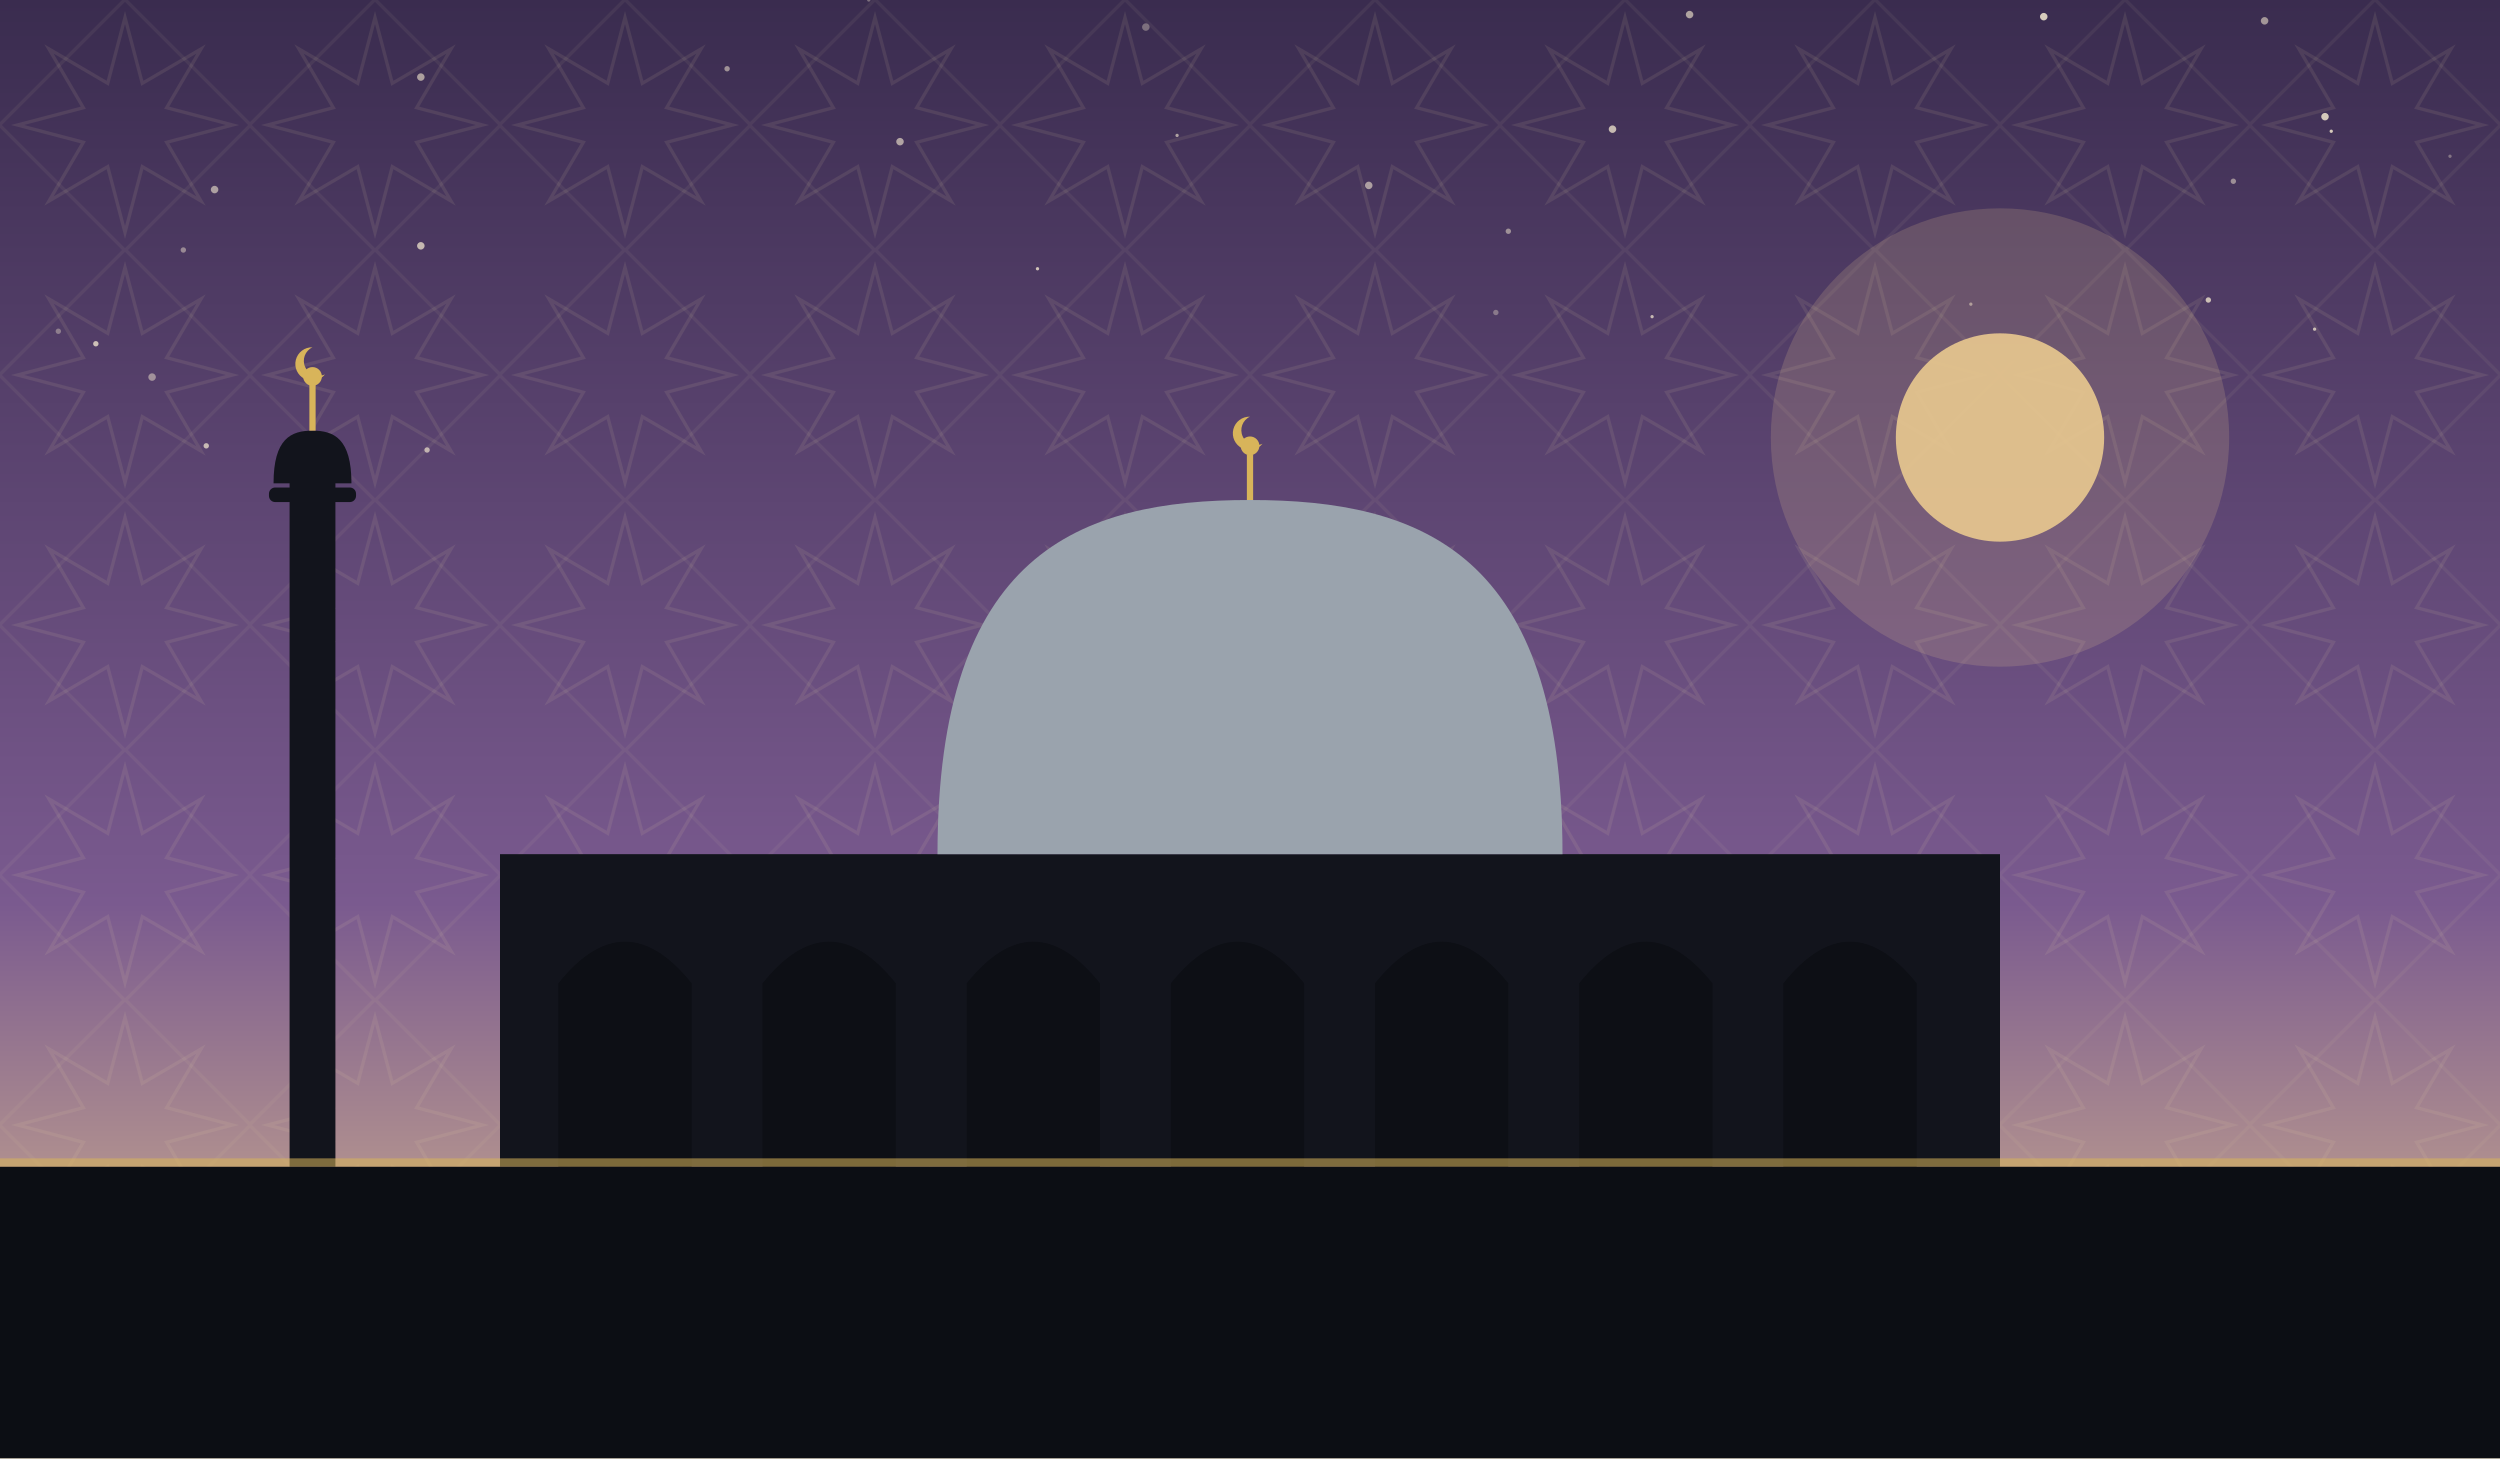
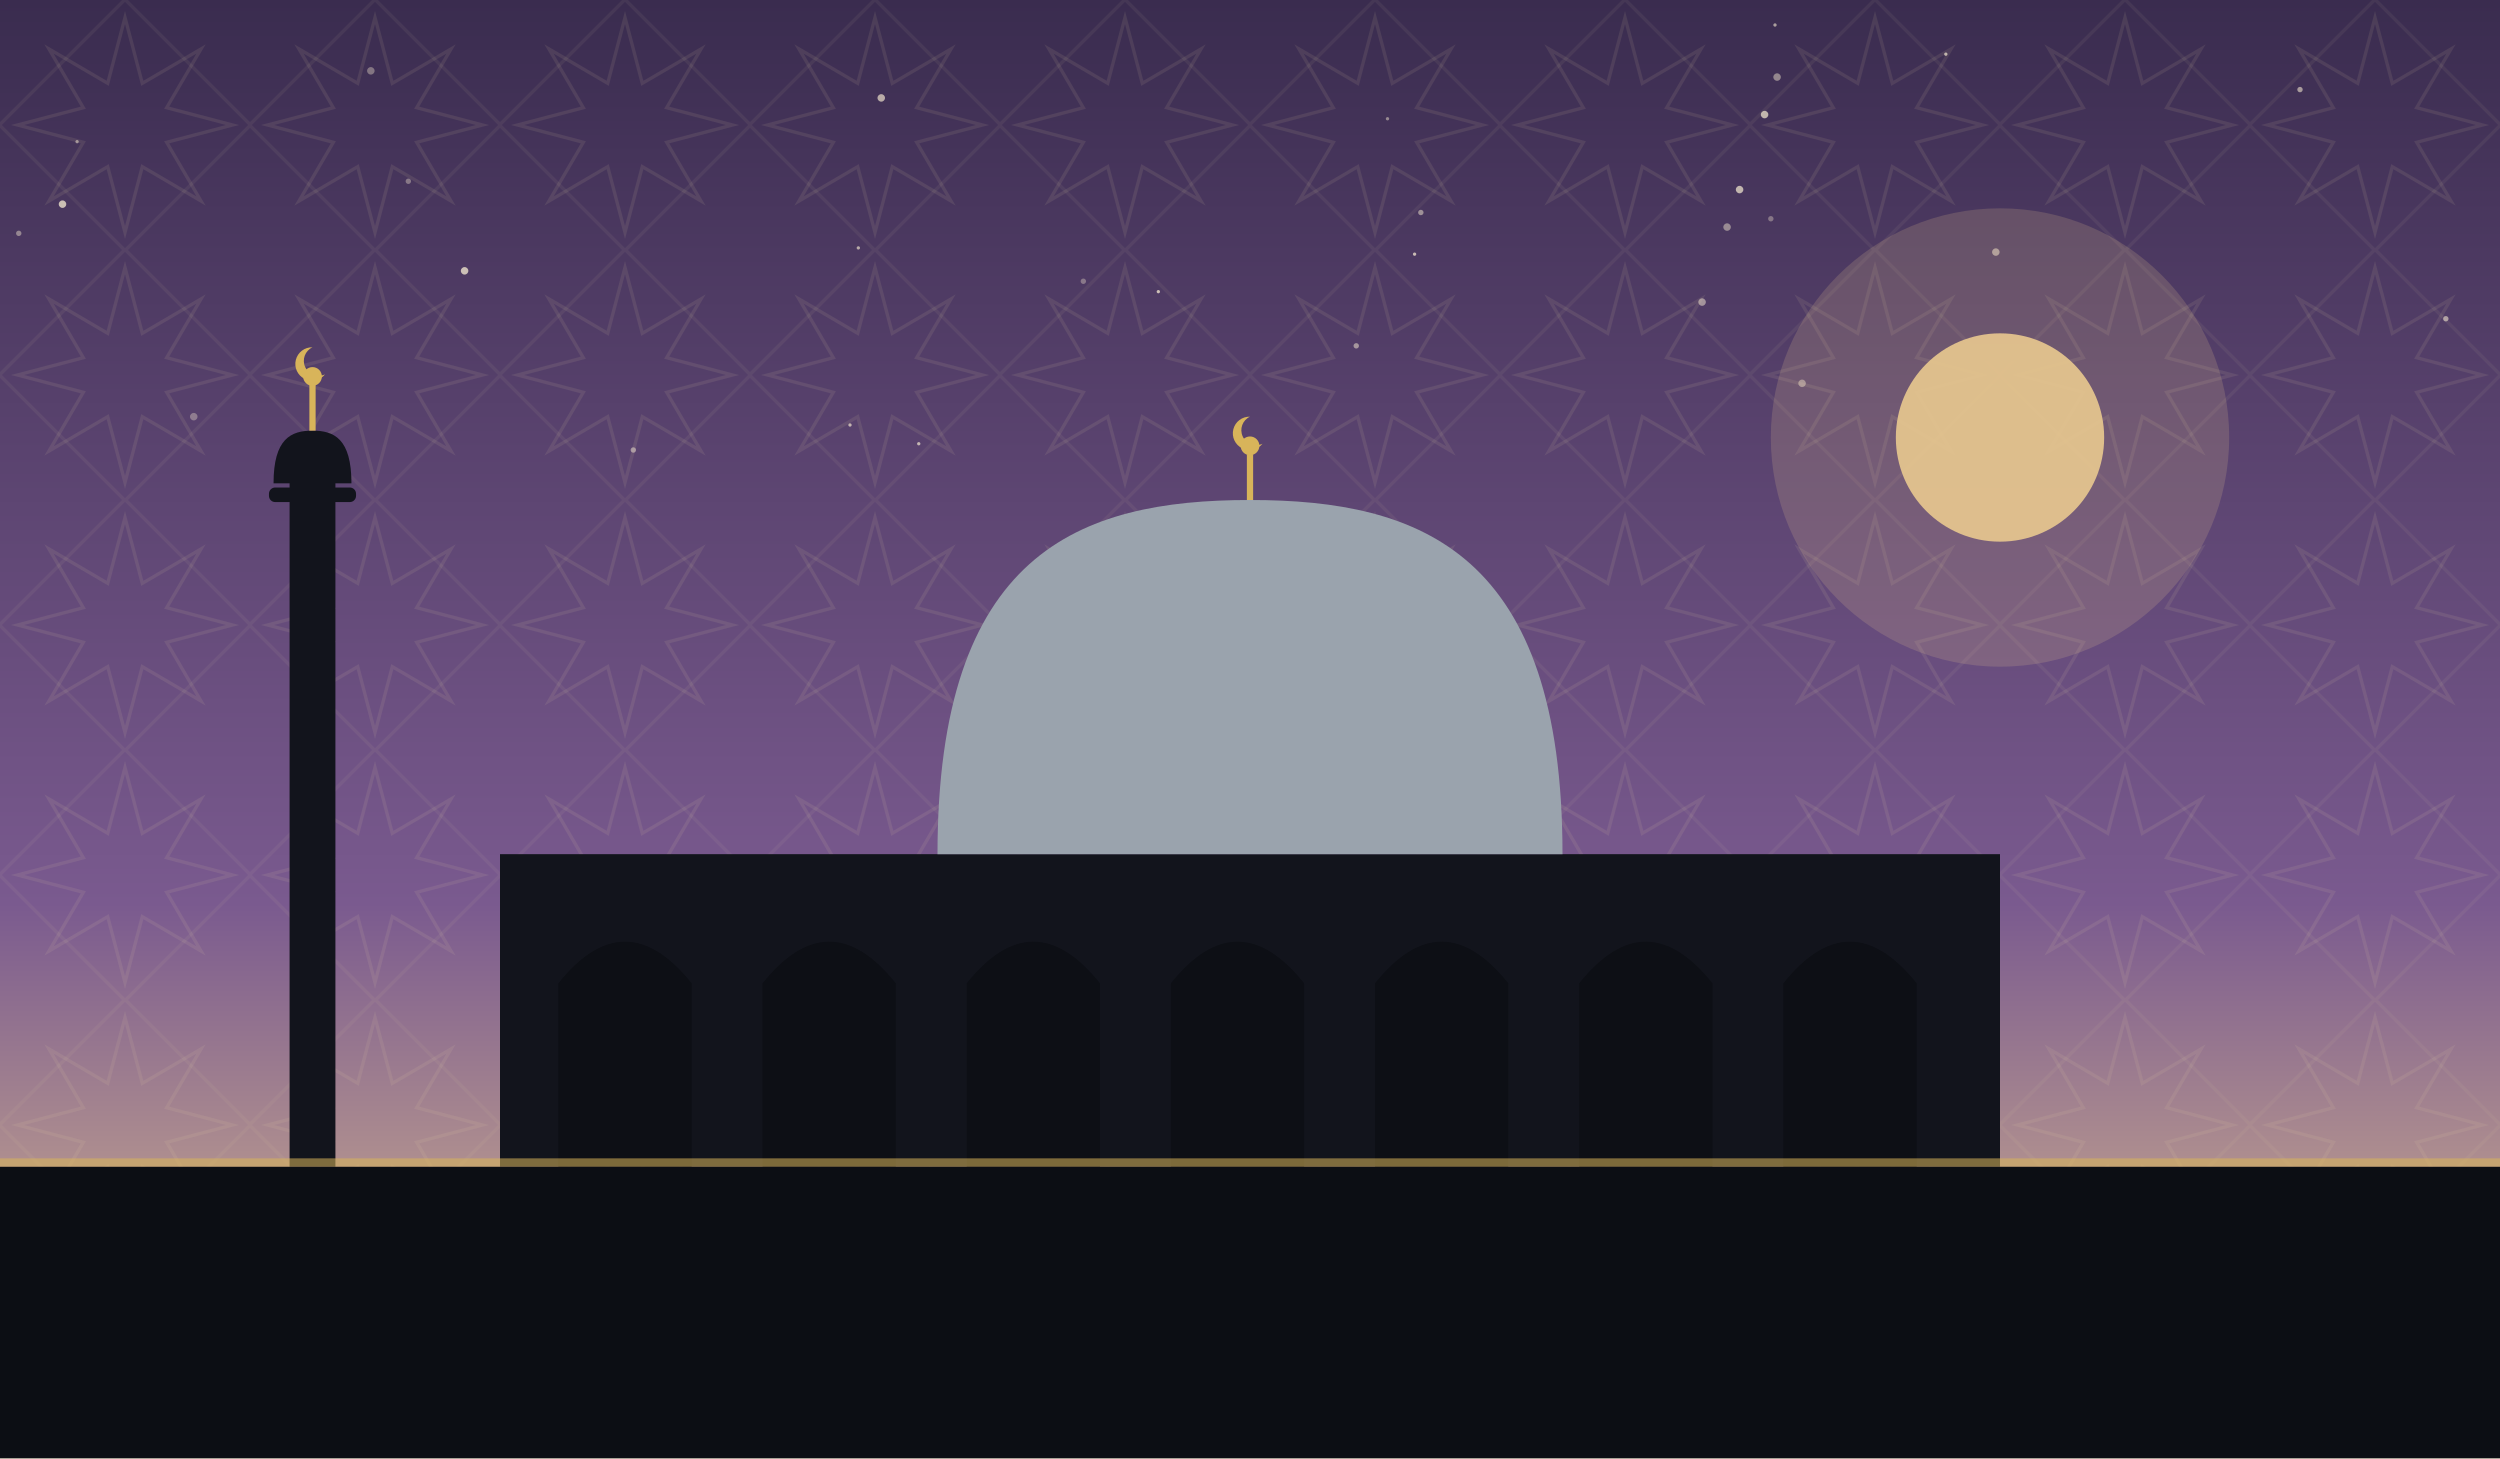
<svg xmlns="http://www.w3.org/2000/svg" viewBox="0 0 1200 700" role="img">
  <defs>
    <linearGradient id="sky" x1="0" y1="0" x2="0" y2="1">
      <stop offset="0" stop-color="#3a2c4f" />
      <stop offset="0.62" stop-color="#7a5a8f" />
      <stop offset="1" stop-color="#e9c98f" />
    </linearGradient>
    <pattern id="g1" width="120" height="120" patternUnits="userSpaceOnUse">
      <polygon points="111.6,60.0 80.0,68.3 96.5,96.5 68.3,80.0 60.0,111.6 51.7,80.0 23.5,96.5 40.0,68.3 8.4,60.0 40.0,51.7 23.5,23.5 51.7,40.0 60.0,8.4 68.3,40.0 96.5,23.5 80.0,51.7" fill="none" stroke="#e8d9a8" stroke-width="1.6" opacity="0.1" />
      <rect x="17.4" y="17.4" width="85.2" height="85.2" fill="none" stroke="#e8d9a8" stroke-width="1.6" opacity="0.07" transform="rotate(45 60.0 60.0)" />
    </pattern>
  </defs>
  <rect width="1200" height="700" fill="url(#sky)" />
  <rect width="1200" height="700" fill="url(#g1)" />
-   <circle cx="1116" cy="56" r="1.8" fill="#f7ecd2" opacity="0.81" />
-   <circle cx="46" cy="165" r="1.3" fill="#f7ecd2" opacity="0.75" />
-   <circle cx="73" cy="181" r="1.8" fill="#f7ecd2" opacity="0.48" />
-   <circle cx="981" cy="8" r="1.8" fill="#f7ecd2" opacity="0.83" />
-   <circle cx="202" cy="118" r="1.8" fill="#f7ecd2" opacity="0.71" />
-   <circle cx="1072" cy="87" r="1.3" fill="#f7ecd2" opacity="0.49" />
-   <circle cx="1119" cy="63" r="0.8" fill="#f7ecd2" opacity="0.82" />
-   <circle cx="1087" cy="10" r="1.8" fill="#f7ecd2" opacity="0.55" />
-   <circle cx="88" cy="120" r="1.3" fill="#f7ecd2" opacity="0.45" />
-   <circle cx="498" cy="129" r="0.8" fill="#f7ecd2" opacity="0.77" />
-   <circle cx="565" cy="65" r="0.8" fill="#f7ecd2" opacity="0.60" />
-   <circle cx="793" cy="152" r="0.8" fill="#f7ecd2" opacity="0.71" />
-   <circle cx="774" cy="62" r="1.8" fill="#f7ecd2" opacity="0.73" />
-   <circle cx="724" cy="111" r="1.3" fill="#f7ecd2" opacity="0.49" />
-   <circle cx="811" cy="7" r="1.8" fill="#f7ecd2" opacity="0.62" />
-   <circle cx="99" cy="214" r="1.3" fill="#f7ecd2" opacity="0.71" />
-   <circle cx="1060" cy="144" r="1.3" fill="#f7ecd2" opacity="0.75" />
-   <circle cx="550" cy="13" r="1.8" fill="#f7ecd2" opacity="0.35" />
-   <circle cx="657" cy="89" r="1.8" fill="#f7ecd2" opacity="0.58" />
-   <circle cx="205" cy="216" r="1.3" fill="#f7ecd2" opacity="0.65" />
-   <circle cx="946" cy="146" r="0.8" fill="#f7ecd2" opacity="0.51" />
-   <circle cx="1176" cy="75" r="0.8" fill="#f7ecd2" opacity="0.35" />
-   <circle cx="103" cy="91" r="1.8" fill="#f7ecd2" opacity="0.58" />
-   <circle cx="1111" cy="158" r="0.8" fill="#f7ecd2" opacity="0.73" />
-   <circle cx="432" cy="68" r="1.8" fill="#f7ecd2" opacity="0.61" />
-   <circle cx="202" cy="37" r="1.8" fill="#f7ecd2" opacity="0.59" />
-   <circle cx="349" cy="33" r="1.3" fill="#f7ecd2" opacity="0.52" />
-   <circle cx="417" cy="0" r="0.8" fill="#f7ecd2" opacity="0.35" />
-   <circle cx="718" cy="150" r="1.3" fill="#f7ecd2" opacity="0.35" />
-   <circle cx="28" cy="159" r="1.3" fill="#f7ecd2" opacity="0.37" />
+   <circle cx="852" cy="12" r="0.8" fill="#f7ecd2" opacity="0.59" />
+   <circle cx="1174" cy="153" r="1.3" fill="#f7ecd2" opacity="0.57" />
+   <circle cx="817" cy="145" r="1.8" fill="#f7ecd2" opacity="0.50" />
+   <circle cx="93" cy="200" r="1.8" fill="#f7ecd2" opacity="0.35" />
+   <circle cx="178" cy="34" r="1.8" fill="#f7ecd2" opacity="0.37" />
+   <circle cx="520" cy="135" r="1.3" fill="#f7ecd2" opacity="0.35" />
+   <circle cx="423" cy="47" r="1.8" fill="#f7ecd2" opacity="0.66" />
+   <circle cx="679" cy="122" r="0.8" fill="#f7ecd2" opacity="0.73" />
+   <circle cx="304" cy="216" r="1.3" fill="#f7ecd2" opacity="0.49" />
+   <circle cx="666" cy="57" r="0.8" fill="#f7ecd2" opacity="0.47" />
+   <circle cx="829" cy="109" r="1.8" fill="#f7ecd2" opacity="0.46" />
+   <circle cx="865" cy="184" r="1.8" fill="#f7ecd2" opacity="0.45" />
+   <circle cx="30" cy="98" r="1.8" fill="#f7ecd2" opacity="0.75" />
+   <circle cx="412" cy="119" r="0.8" fill="#f7ecd2" opacity="0.63" />
+   <circle cx="835" cy="91" r="1.8" fill="#f7ecd2" opacity="0.70" />
+   <circle cx="651" cy="166" r="1.3" fill="#f7ecd2" opacity="0.51" />
+   <circle cx="556" cy="140" r="0.8" fill="#f7ecd2" opacity="0.75" />
+   <circle cx="958" cy="121" r="1.8" fill="#f7ecd2" opacity="0.53" />
+   <circle cx="441" cy="213" r="0.8" fill="#f7ecd2" opacity="0.68" />
+   <circle cx="37" cy="68" r="0.8" fill="#f7ecd2" opacity="0.51" />
+   <circle cx="682" cy="102" r="1.3" fill="#f7ecd2" opacity="0.49" />
+   <circle cx="1104" cy="43" r="1.3" fill="#f7ecd2" opacity="0.57" />
+   <circle cx="847" cy="55" r="1.8" fill="#f7ecd2" opacity="0.70" />
+   <circle cx="223" cy="130" r="1.8" fill="#f7ecd2" opacity="0.75" />
+   <circle cx="408" cy="204" r="0.8" fill="#f7ecd2" opacity="0.67" />
+   <circle cx="850" cy="105" r="1.3" fill="#f7ecd2" opacity="0.35" />
+   <circle cx="853" cy="37" r="1.8" fill="#f7ecd2" opacity="0.46" />
+   <circle cx="9" cy="112" r="1.3" fill="#f7ecd2" opacity="0.43" />
+   <circle cx="934" cy="26" r="0.8" fill="#f7ecd2" opacity="0.69" />
+   <circle cx="196" cy="87" r="1.3" fill="#f7ecd2" opacity="0.37" />
  <circle cx="960" cy="210" r="110" fill="#e9c98f" opacity="0.18" />
  <circle cx="960" cy="210" r="50" fill="#e9c98f" opacity="0.9" />
  <rect x="240" y="410" width="720" height="150" fill="#12141c" />
  <path d="M 268 560 L 268 472 Q 300 432 332 472 L 332 560 Z" fill="#0c0e14" opacity="0.9" />
  <path d="M 366 560 L 366 472 Q 398 432 430 472 L 430 560 Z" fill="#0c0e14" opacity="0.9" />
  <path d="M 464 560 L 464 472 Q 496 432 528 472 L 528 560 Z" fill="#0c0e14" opacity="0.9" />
  <path d="M 562 560 L 562 472 Q 594 432 626 472 L 626 560 Z" fill="#0c0e14" opacity="0.9" />
  <path d="M 660 560 L 660 472 Q 692 432 724 472 L 724 560 Z" fill="#0c0e14" opacity="0.9" />
  <path d="M 758 560 L 758 472 Q 790 432 822 472 L 822 560 Z" fill="#0c0e14" opacity="0.9" />
  <path d="M 856 560 L 856 472 Q 888 432 920 472 L 920 560 Z" fill="#0c0e14" opacity="0.9" />
  <path d="M 450 410 C 450 265.5, 517.5 240, 600 240 C 682.5 240, 750 265.5, 750 410 Z" fill="#9aa3ad" />
  <line x1="600" y1="240" x2="600" y2="218" stroke="#d8b45a" stroke-width="3" />
  <circle cx="600" cy="214" r="4.5" fill="#d8b45a" />
  <path d="M 600 200 a 8 8 0 1 0 6 13 a 6.4 6.4 0 1 1 -6 -13 Z" fill="#d8b45a" />
  <rect x="139.0" y="230" width="22" height="330" fill="#12141c" />
  <rect x="129.1" y="234" width="41.8" height="7" rx="3" fill="#12141c" />
  <path d="M 131.3 232 C 131.3 210.495, 139.715 206.7, 150 206.7 C 160.285 206.7, 168.7 210.495, 168.7 232 Z" fill="#12141c" />
  <line x1="150" y1="206.7" x2="150" y2="184.7" stroke="#d8b45a" stroke-width="3" />
  <circle cx="150" cy="180.7" r="4.5" fill="#d8b45a" />
  <path d="M 150 166.7 a 8 8 0 1 0 6 13 a 6.4 6.4 0 1 1 -6 -13 Z" fill="#d8b45a" />
  <rect x="0" y="560" width="1200" height="140" fill="#0c0e14" />
  <rect x="0" y="556" width="1200" height="4" fill="#d8b45a" opacity="0.55" />
</svg>
